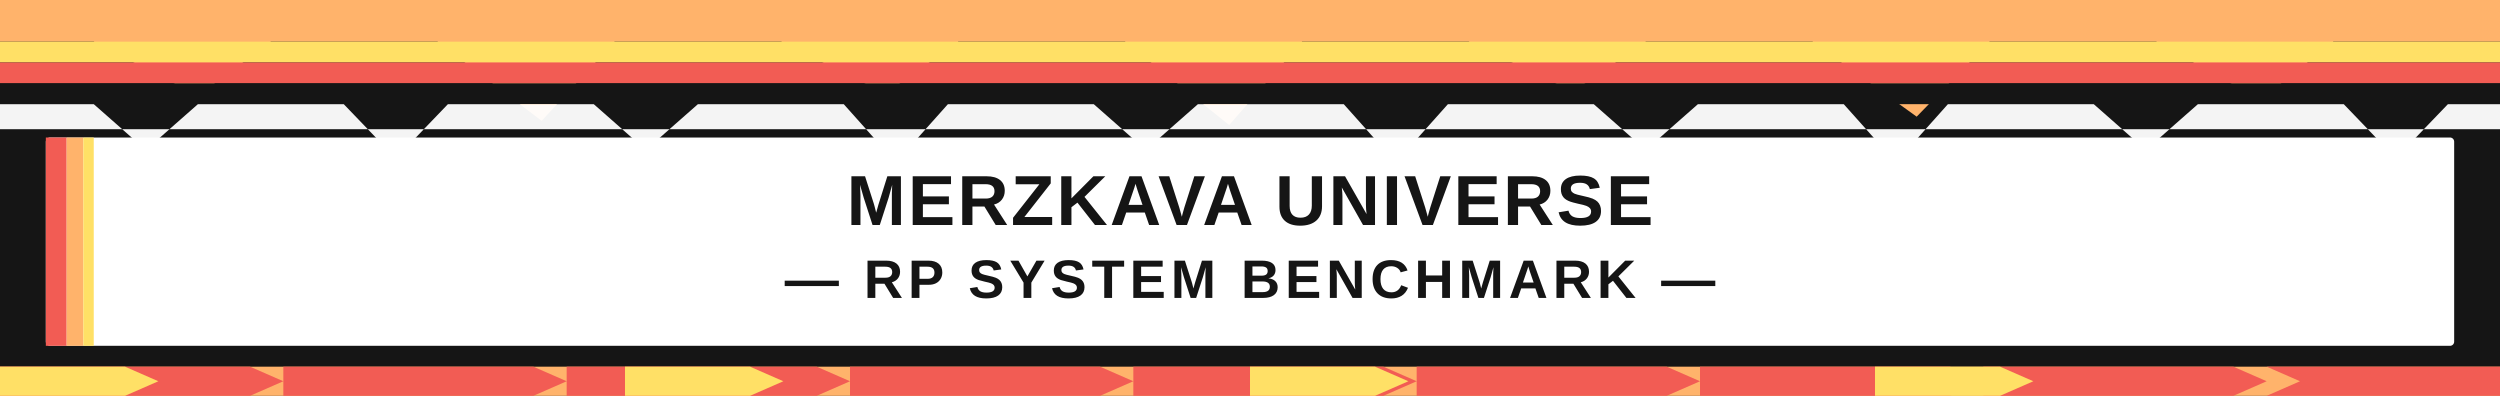
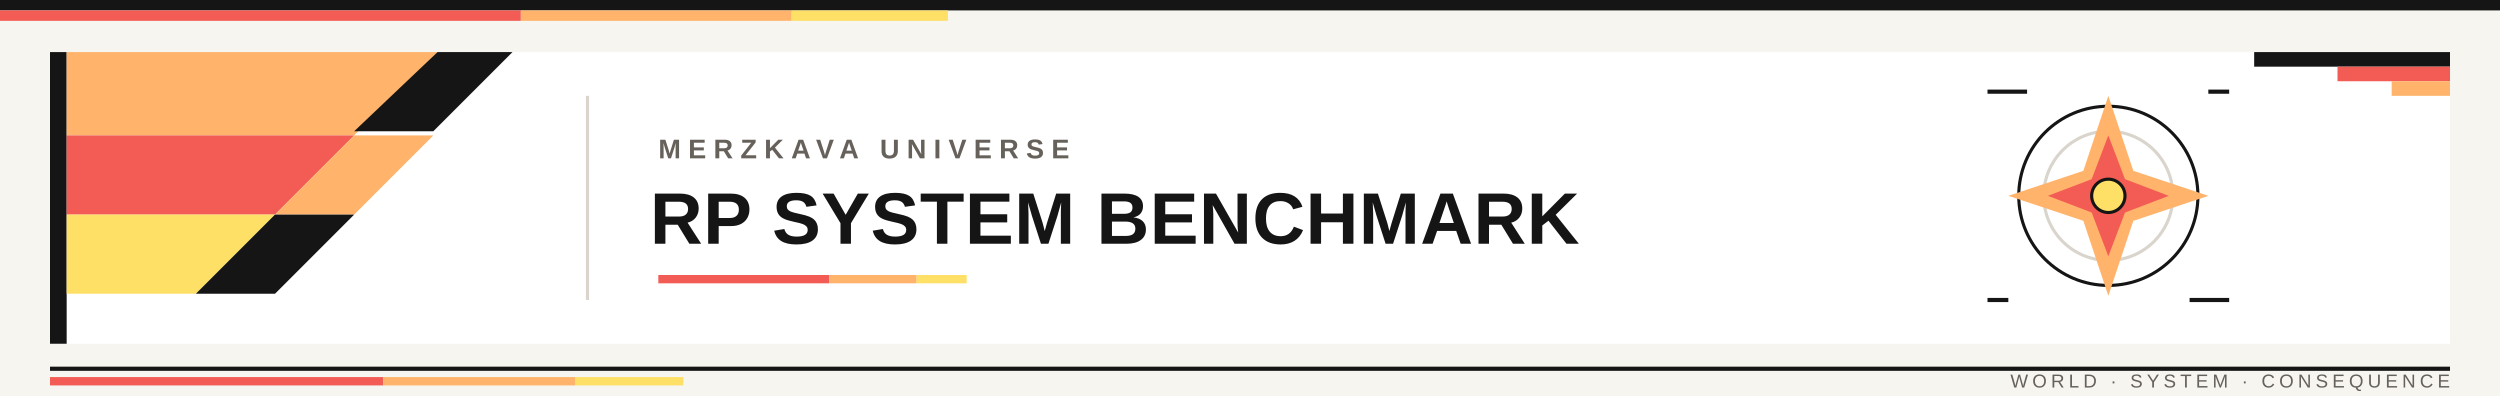
<svg xmlns="http://www.w3.org/2000/svg" width="1200" height="190" viewBox="0 0 1200 190" role="img" aria-labelledby="title desc">
-   <rect width="1200" height="190" fill="#151515" />
-   <g>
-     <path d="M0 0H1200V20L1120 20 1085 48 1035 20 955 20 920 56 870 20 790 20 755 44 705 20 625 20 590 60 540 20 460 20 425 45 375 20 295 20 260 58 210 20 130 20 95 46 45 20 0 20Z" fill="#FFB36B" />
-     <path d="M0 20H1200V30H0Z" fill="#FFE066" />
-     <path d="M0 30H1200V40H0Z" fill="#F25C54" />
-     <path d="M0 40H1200V50H0Z" fill="#151515" />
-     <path d="M0 50L45 50 70 72 95 50 165 50 190 76 215 50 285 50 310 72 335 50 405 50 430 78 455 50 525 50 550 72 575 50 645 50 670 78 695 50 765 50 790 72 815 50 885 50 910 78 935 50 1005 50 1030 72 1055 50 1125 50 1150 76 1175 50 1200 50V62H0Z" fill="#FFFFFF" opacity=".95" />
+   <rect width="1200" height="190" fill="#F7F5F0" />
+   <rect x="0" y="0" width="1200" height="5" fill="#151515" />
+   <rect x="0" y="5" width="250" height="5" fill="#F25C54" />
+   <rect x="250" y="5" width="130" height="5" fill="#FFB36B" />
+   <rect x="380" y="5" width="75" height="5" fill="#FFE066" />
+   <rect x="24" y="25" width="1152" height="140" fill="#FFFFFF" />
+   <rect x="24" y="25" width="8" height="140" fill="#151515" />
+   <path d="M32 25H210L170 65H32Z" fill="#FFB36B" />
+   <path d="M32 65H170L132 103H32Z" fill="#F25C54" />
+   <path d="M32 103H132L94 141H32Z" fill="#FFE066" />
+   <path d="M210 25H246L208 63H170Z" fill="#151515" />
+   <path d="M170 65H208L170 103H132Z" fill="#FFB36B" />
+   <path d="M132 103H170L132 141H94Z" fill="#151515" />
+   <line x1="282" y1="46" x2="282" y2="144" stroke="#D9D5CD" stroke-width="1.5" />
+   <text x="316" y="76" fill="#66615A" font-family="Arial, Helvetica, sans-serif" font-size="13" font-weight="700" letter-spacing="3.5">MERZKAVA UNIVERSE</text>
+   <text x="312" y="117" fill="#151515" font-family="Arial, Helvetica, sans-serif" font-size="35" font-weight="800" letter-spacing=".3">RP SYSTEM BENCHMARK</text>
+   <rect x="316" y="132" width="82" height="4" fill="#F25C54" />
+   <rect x="398" y="132" width="42" height="4" fill="#FFB36B" />
+   <rect x="440" y="132" width="24" height="4" fill="#FFE066" />
+   <g transform="translate(1012 94)">
+     <circle r="43" fill="none" stroke="#151515" stroke-width="1.5" />
+     <circle r="31" fill="none" stroke="#D9D5CD" stroke-width="1.5" />
+     <path d="M0 -48L12 -12 48 0 12 12 0 48 -12 12 -48 0 -12 -12Z" fill="#FFB36B" />
+     <path d="M0 -29L8 -8 29 0 8 8 0 29 -8 8 -29 0 -8 -8Z" fill="#F25C54" />
+     <circle r="8" fill="#FFE066" stroke="#151515" stroke-width="1.5" />
+     <path d="M-58 -50H-39 M39 50H58 M-58 50H-48 M48 -50H58" stroke="#151515" stroke-width="2" />
  </g>
-   <rect x="22" y="66" width="1156" height="100" rx="2" fill="#FFFFFF" />
-   <rect x="22" y="66" width="10" height="100" fill="#F25C54" />
-   <rect x="32" y="66" width="8" height="100" fill="#FFB36B" />
-   <rect x="40" y="66" width="5" height="100" fill="#FFE066" />
-   <text x="600" y="108" text-anchor="middle" fill="#151515" font-family="Arial, Helvetica, sans-serif" font-size="34" font-weight="800" letter-spacing="1.1">MERZKAVA UNIVERSE</text>
-   <text x="600" y="143" text-anchor="middle" fill="#151515" font-family="Arial, Helvetica, sans-serif" font-size="26" font-weight="700" letter-spacing="2.4">— RP SYSTEM BENCHMARK —</text>
-   <g transform="translate(0 176)">
-     <rect x="0" y="0" width="1200" height="14" fill="#FFB36B" />
-     <path d="M0 0H120L136 7 120 14H0Z M136 0H256L272 7 256 14H136Z M272 0H392L408 7 392 14H272Z M408 0H528L544 7 528 14H408Z M544 0H664L680 7 664 14H544Z M680 0H800L816 7 800 14H680Z M816 0H936L952 7 936 14H816Z M952 0H1072L1088 7 1072 14H952Z M1088 0H1200V14H1088L1104 7Z" fill="#F25C54" />
-     <path d="M0 0H60L76 7 60 14H0Z M300 0H360L376 7 360 14H300Z M600 0H660L676 7 660 14H600Z M900 0H960L976 7 960 14H900Z" fill="#FFE066" />
-   </g>
+   <rect x="1082" y="25" width="94" height="7" fill="#151515" />
+   <rect x="1122" y="32" width="54" height="7" fill="#F25C54" />
+   <rect x="1148" y="39" width="28" height="7" fill="#FFB36B" />
+   <rect x="24" y="176" width="1152" height="2" fill="#151515" />
+   <rect x="24" y="181" width="160" height="4" fill="#F25C54" />
+   <rect x="184" y="181" width="92" height="4" fill="#FFB36B" />
+   <rect x="276" y="181" width="52" height="4" fill="#FFE066" />
+   <text x="1176" y="186" text-anchor="end" fill="#66615A" font-family="Arial, Helvetica, sans-serif" font-size="9" letter-spacing="2">WORLD · SYSTEM · CONSEQUENCE</text>
</svg>
